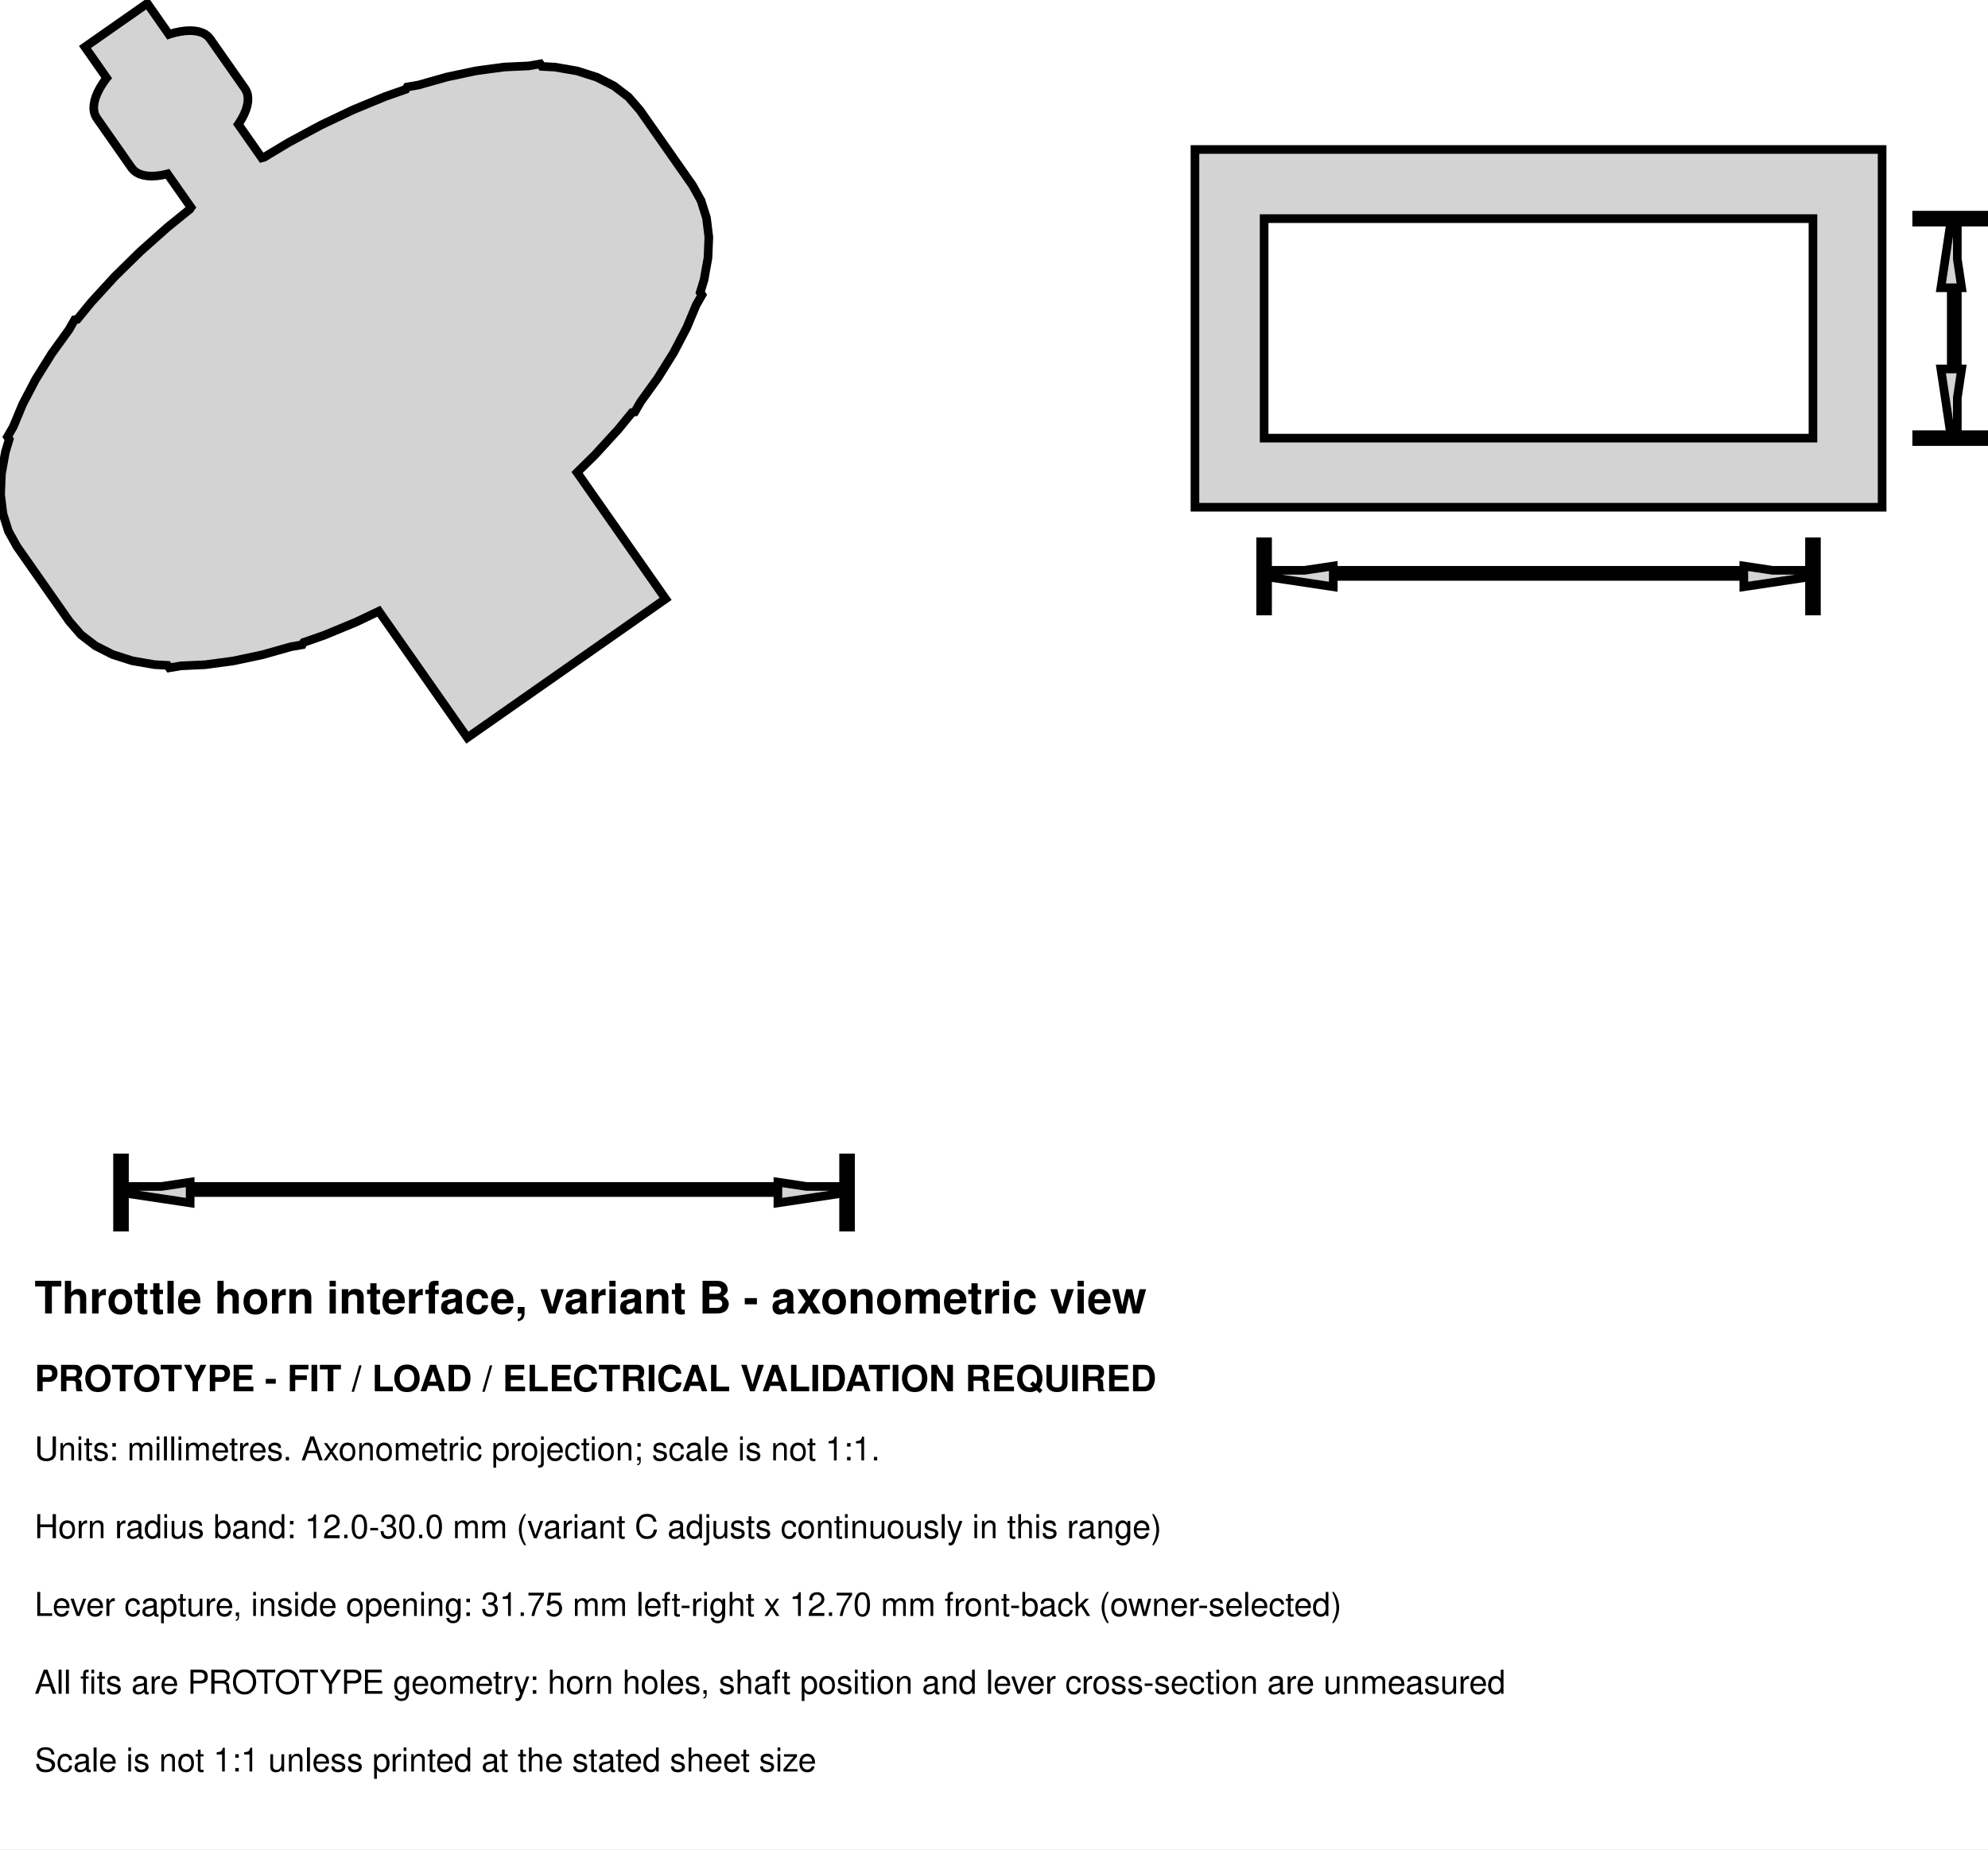
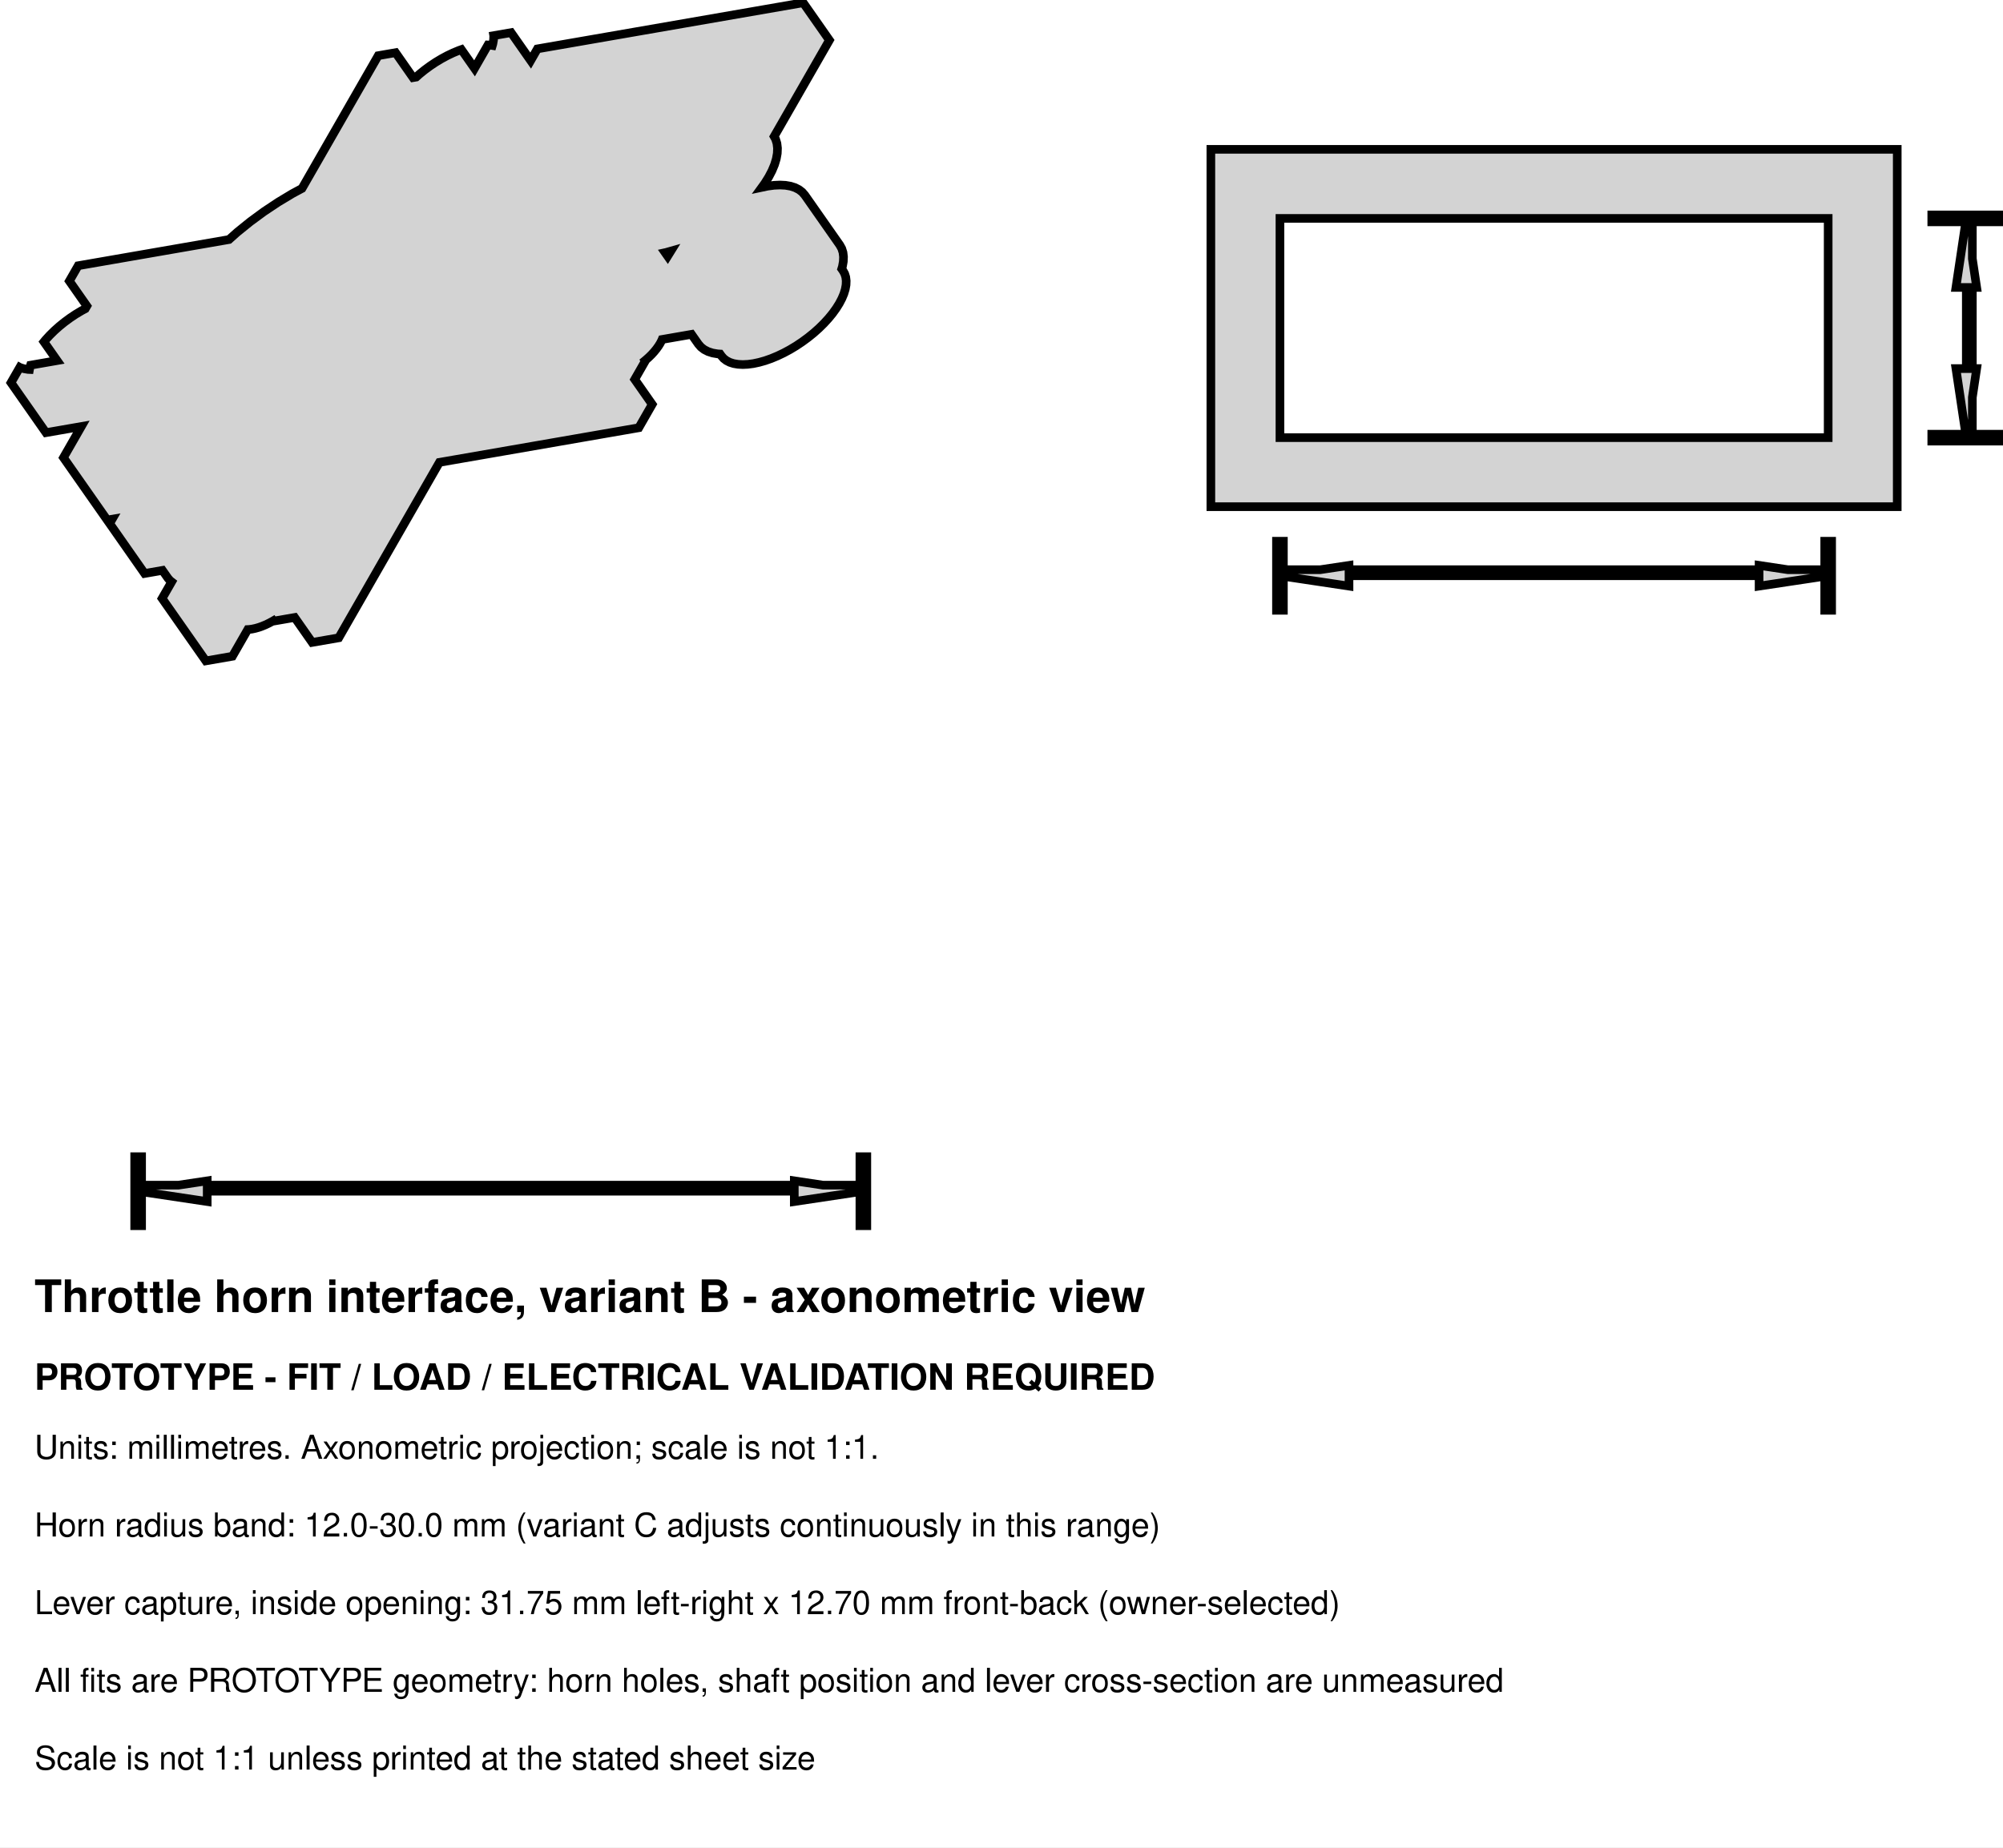
- <svg xmlns="http://www.w3.org/2000/svg" width="115mm" height="107.0mm" viewBox="-59.0 -19.0 115.0 107.0" version="1.1">
-   <rect x="-59.00" y="-19.00" width="115.00" height="107.00" fill="white" />
-   <path d=" M -20.496,15.651 L -25.617,8.336 L -24.592,7.327 L -23.242,5.853 L -22.435,4.867 L -22.281,4.84  L -21.947,4.257 L -20.949,2.874 L -20.029,1.399 L -19.273,-0.047 L -18.728,-1.351 L -18.393,-1.935  L -18.495,-2.08 L -18.275,-2.801 L -18.045,-4.081 L -17.996,-5.28 L -18.131,-6.386 L -18.446,-7.389  L -18.94,-8.279 L -21.979,-12.619 L -22.646,-13.387 L -23.481,-14.027 L -24.474,-14.531 L -25.617,-14.896  L -26.899,-15.117 L -27.652,-15.157 L -27.753,-15.303 L -28.416,-15.187 L -29.828,-15.122 L -31.446,-14.905  L -33.147,-14.545 L -34.787,-14.081 L -35.45,-13.966 L -35.528,-13.83 L -36.729,-13.41 L -38.577,-12.645  L -40.438,-11.759 L -42.294,-10.76 L -43.732,-9.896 L -43.818,-9.877 L -43.857,-9.866 L -45.215,-11.806  L -45.192,-11.839 L -45.025,-12.107 L -44.887,-12.37 L -44.78,-12.625 L -44.706,-12.87 L -44.664,-13.103  L -44.655,-13.321 L -44.679,-13.522 L -44.737,-13.705 L -44.826,-13.867 L -46.852,-16.76 L -46.974,-16.899  L -47.125,-17.016 L -47.306,-17.107 L -47.514,-17.174 L -47.747,-17.214 L -48.003,-17.228 L -48.279,-17.215  L -48.574,-17.175 L -48.883,-17.11 L -49.204,-17.019 L -49.226,-17.011 L -50.481,-18.804 L -54.085,-16.28  L -52.83,-14.488 L -52.845,-14.47 L -53.04,-14.199 L -53.207,-13.931 L -53.345,-13.668 L -53.452,-13.412  L -53.526,-13.167 L -53.568,-12.934 L -53.577,-12.716 L -53.553,-12.515 L -53.495,-12.333 L -53.405,-12.171  L -51.38,-9.278 L -51.258,-9.138 L -51.106,-9.022 L -50.926,-8.93 L -50.718,-8.864 L -50.485,-8.824  L -50.229,-8.81 L -49.953,-8.823 L -49.658,-8.862 L -49.349,-8.928 L -49.311,-8.939 L -47.952,-6.999  L -47.976,-6.966 L -48.023,-6.891 L -49.326,-5.836 L -50.9,-4.433 L -52.37,-2.988 L -53.72,-1.513  L -54.526,-0.527 L -54.68,-0.501 L -55.015,0.083 L -56.012,1.465 L -56.932,2.94 L -57.689,4.387  L -58.233,5.691 L -58.568,6.274 L -58.467,6.42 L -58.686,7.14 L -58.917,8.42 L -58.965,9.619  L -58.831,10.726 L -58.515,11.729 L -58.021,12.619 L -54.983,16.958 L -54.315,17.727 L -53.481,18.366  L -52.487,18.871 L -51.344,19.235 L -50.062,19.456 L -49.31,19.497 L -49.208,19.642 L -48.545,19.527  L -47.134,19.461 L -45.515,19.245 L -43.815,18.885 L -42.175,18.421 L -41.512,18.306 L -41.434,18.17  L -40.232,17.75 L -38.385,16.985 L -37.086,16.366 L -31.964,23.681 z M 49.875,-10.35 L 10.125,-10.35 L 10.125,10.35 L 49.875,10.35 z M 14.125,6.35 L 14.125,-6.35 L 45.875,-6.35 L 45.875,6.35 z M 55.875,6.15 L 54.225,6.15 L 54.225,4.017 L 54.475,2.35 L 54.225,2.35 L 54.225,-2.35  L 54.475,-2.35 L 54.225,-4.017 L 54.225,-6.15 L 55.875,-6.15 L 55.875,-6.55 L 51.875,-6.55  L 51.875,-6.15 L 53.845,-6.15 L 53.275,-2.35 L 53.875,-2.35 L 53.875,2.35 L 53.275,2.35  L 53.845,6.15 L 51.875,6.15 L 51.875,6.55 L 55.875,6.55 z M 14.325,14.38 L 18.125,14.95 L 18.125,14.35 L 41.875,14.35 L 41.875,14.95 L 45.675,14.38  L 45.675,16.35 L 46.075,16.35 L 46.075,12.35 L 45.675,12.35 L 45.675,14 L 43.542,14  L 41.875,13.75 L 41.875,14 L 18.125,14 L 18.125,13.75 L 16.458,14 L 14.325,14  L 14.325,12.35 L 13.925,12.35 L 13.925,16.35 L 14.325,16.35 z M -51.8,50.03 L -48,50.6 L -48,50 L -14,50 L -14,50.6 L -10.2,50.03  L -10.2,52 L -9.8,52 L -9.8,48 L -10.2,48 L -10.2,49.65 L -12.333,49.65  L -14,49.4 L -14,49.65 L -48,49.65 L -48,49.4 L -49.667,49.65 L -51.8,49.65  L -51.8,48 L -52.2,48 L -52.2,52 L -51.8,52 z " stroke="black" fill="lightgray" stroke-width="0.5" />
+ <svg xmlns="http://www.w3.org/2000/svg" width="116mm" height="107.0mm" viewBox="-60.0 -19.0 116.0 107.0" version="1.1">
+   <rect x="-60.00" y="-19.00" width="116.00" height="107.00" fill="white" />
+   <path d=" M -46.54,19.014 L -45.651,17.465 L -45.576,17.461 L -45.4,17.438 L -45.214,17.398 L -45.021,17.344  L -44.823,17.274 L -44.622,17.191 L -44.419,17.094 L -44.216,16.985 L -44.172,16.959 L -44.158,16.978  L -42.935,16.766 L -41.922,18.212 L -40.383,17.945 L -34.551,7.782 L -23.006,5.777 L -22.229,4.422  L -23.241,2.976 L -22.624,1.899 L -22.637,1.88 L -22.597,1.847 L -22.425,1.694 L -22.265,1.537  L -22.118,1.376 L -21.985,1.213 L -21.868,1.051 L -21.767,0.89 L -21.685,0.732 L -21.656,0.663  L -19.951,0.367 L -19.556,0.93 L -19.404,1.105 L -19.214,1.251 L -18.989,1.365 L -18.729,1.448  L -18.438,1.498 L -18.299,1.506 L -18.223,1.614 L -18.092,1.764 L -17.929,1.889 L -17.735,1.988  L -17.512,2.059 L -17.261,2.102 L -16.986,2.117 L -16.689,2.103 L -16.372,2.061 L -16.04,1.99  L -15.694,1.893 L -15.34,1.769 L -14.979,1.619 L -14.615,1.446 L -14.252,1.251 L -13.893,1.035  L -13.543,0.801 L -13.203,0.551 L -12.877,0.288 L -12.57,0.014 L -12.283,-0.269 L -12.019,-0.557  L -11.781,-0.848 L -11.571,-1.139 L -11.391,-1.427 L -11.243,-1.71 L -11.128,-1.984 L -11.048,-2.248  L -11.003,-2.498 L -10.994,-2.733 L -11.02,-2.949 L -11.082,-3.145 L -11.178,-3.319 L -11.254,-3.427  L -11.213,-3.56 L -11.161,-3.851 L -11.15,-4.124 L -11.18,-4.375 L -11.252,-4.603 L -11.364,-4.805  L -13.39,-7.698 L -13.542,-7.873 L -13.731,-8.018 L -13.957,-8.133 L -14.217,-8.216 L -14.508,-8.266  L -14.828,-8.283 L -15.174,-8.267 L -15.542,-8.218 L -15.879,-8.147 L -15.711,-8.379 L -15.481,-8.748  L -15.292,-9.11 L -15.145,-9.461 L -15.043,-9.798 L -14.985,-10.118 L -14.973,-10.418 L -15.006,-10.694  L -15.085,-10.945 L -15.168,-11.093 L -11.966,-16.672 L -13.485,-18.842 L -28.878,-16.169 L -29.267,-15.491  L -30.401,-17.111 L -31.408,-16.937 L -31.406,-16.925 L -31.416,-16.696 L -31.46,-16.451 L -31.486,-16.365  L -31.632,-16.39 L -31.741,-16.396 L -32.518,-15.041 L -33.28,-16.129 L -33.419,-16.08 L -33.755,-15.941  L -34.094,-15.78 L -34.431,-15.598 L -34.765,-15.398 L -35.091,-15.18 L -35.407,-14.948 L -35.71,-14.703  L -35.899,-14.534 L -36.078,-14.503 L -37.091,-15.95 L -38.097,-15.775 L -42.511,-8.084 L -43.069,-7.784  L -43.903,-7.282 L -44.718,-6.739 L -45.508,-6.158 L -46.265,-5.546 L -46.737,-5.125 L -55.474,-3.608  L -55.983,-2.721 L -54.97,-1.275 L -55.061,-1.117 L -55.283,-0.997 L -55.617,-0.797 L -55.943,-0.579  L -56.259,-0.347 L -56.562,-0.102 L -56.848,0.153 L -57.115,0.416 L -57.361,0.684 L -57.455,0.799  L -56.693,1.886 L -58.232,2.154 L -58.264,2.257 L -58.29,2.403 L -58.38,2.399 L -58.625,2.356  L -58.843,2.287 L -58.854,2.281 L -59.363,3.167 L -57.337,6.061 L -55.29,5.705 L -56.324,7.507  L -53.792,11.123 L -53.506,11.074 L -53.65,11.325 L -51.625,14.219 L -50.591,14.039 L -50.275,14.489  L -50.154,14.629 L -50.059,14.702 L -50.612,15.665 L -48.08,19.281 z M -21.477,-4.366 L -21.427,-4.377 L -21.152,-4.455 L -21.334,-4.162 z M 49.875,-10.35 L 10.125,-10.35 L 10.125,10.35 L 49.875,10.35 z M 14.125,6.35 L 14.125,-6.35 L 45.875,-6.35 L 45.875,6.35 z M 55.875,6.15 L 54.225,6.15 L 54.225,4.017 L 54.475,2.35 L 54.225,2.35 L 54.225,-2.35  L 54.475,-2.35 L 54.225,-4.017 L 54.225,-6.15 L 55.875,-6.15 L 55.875,-6.55 L 51.875,-6.55  L 51.875,-6.15 L 53.845,-6.15 L 53.275,-2.35 L 53.875,-2.35 L 53.875,2.35 L 53.275,2.35  L 53.845,6.15 L 51.875,6.15 L 51.875,6.55 L 55.875,6.55 z M 14.325,14.38 L 18.125,14.95 L 18.125,14.35 L 41.875,14.35 L 41.875,14.95 L 45.675,14.38  L 45.675,16.35 L 46.075,16.35 L 46.075,12.35 L 45.675,12.35 L 45.675,14 L 43.542,14  L 41.875,13.75 L 41.875,14 L 18.125,14 L 18.125,13.75 L 16.458,14 L 14.325,14  L 14.325,12.35 L 13.925,12.35 L 13.925,16.35 L 14.325,16.35 z M -51.8,50.03 L -48,50.6 L -48,50 L -14,50 L -14,50.6 L -10.2,50.03  L -10.2,52 L -9.8,52 L -9.8,48 L -10.2,48 L -10.2,49.65 L -12.333,49.65  L -14,49.4 L -14,49.65 L -48,49.65 L -48,49.4 L -49.667,49.65 L -51.8,49.65  L -51.8,48 L -52.2,48 L -52.2,52 L -51.8,52 z " stroke="black" fill="lightgray" stroke-width="0.5" />
  <g font-family="Helvetica, Arial, sans-serif" fill="black">
-     <text x="-57.00" y="57.00" font-size="2.6" font-weight="bold">Throttle horn interface, variant B - axonometric view</text>
-     <text x="-57.00" y="61.50" font-size="2.1" font-weight="bold">PROTOTYPE - FIT / LOAD / ELECTRICAL VALIDATION REQUIRED</text>
-     <text x="-57.00" y="65.50" font-size="1.9" font-weight="normal">Units: millimetres. Axonometric projection; scale is not 1:1.</text>
-     <text x="-57.00" y="70.00" font-size="1.9" font-weight="normal">Horn radius band: 12.0-30.0 mm (variant C adjusts continuously in this range)</text>
-     <text x="-57.00" y="74.50" font-size="1.9" font-weight="normal">Lever capture, inside opening: 31.75 mm left-right x 12.70 mm front-back (owner-selected)</text>
-     <text x="-57.00" y="79.00" font-size="1.9" font-weight="normal">All fits are PROTOTYPE geometry: horn holes, shaft position and lever cross-section are unmeasured</text>
-     <text x="-57.00" y="83.50" font-size="1.9" font-weight="normal">Scale is not 1:1 unless printed at the stated sheet size</text>
+     <text x="-58.00" y="57.00" font-size="2.6" font-weight="bold">Throttle horn interface, variant B - axonometric view</text>
+     <text x="-58.00" y="61.50" font-size="2.1" font-weight="bold">PROTOTYPE - FIT / LOAD / ELECTRICAL VALIDATION REQUIRED</text>
+     <text x="-58.00" y="65.50" font-size="1.9" font-weight="normal">Units: millimetres. Axonometric projection; scale is not 1:1.</text>
+     <text x="-58.00" y="70.00" font-size="1.9" font-weight="normal">Horn radius band: 12.0-30.0 mm (variant C adjusts continuously in this range)</text>
+     <text x="-58.00" y="74.50" font-size="1.9" font-weight="normal">Lever capture, inside opening: 31.75 mm left-right x 12.70 mm front-back (owner-selected)</text>
+     <text x="-58.00" y="79.00" font-size="1.9" font-weight="normal">All fits are PROTOTYPE geometry: horn holes, shaft position and lever cross-section are unmeasured</text>
+     <text x="-58.00" y="83.50" font-size="1.9" font-weight="normal">Scale is not 1:1 unless printed at the stated sheet size</text>
  </g>
</svg>
